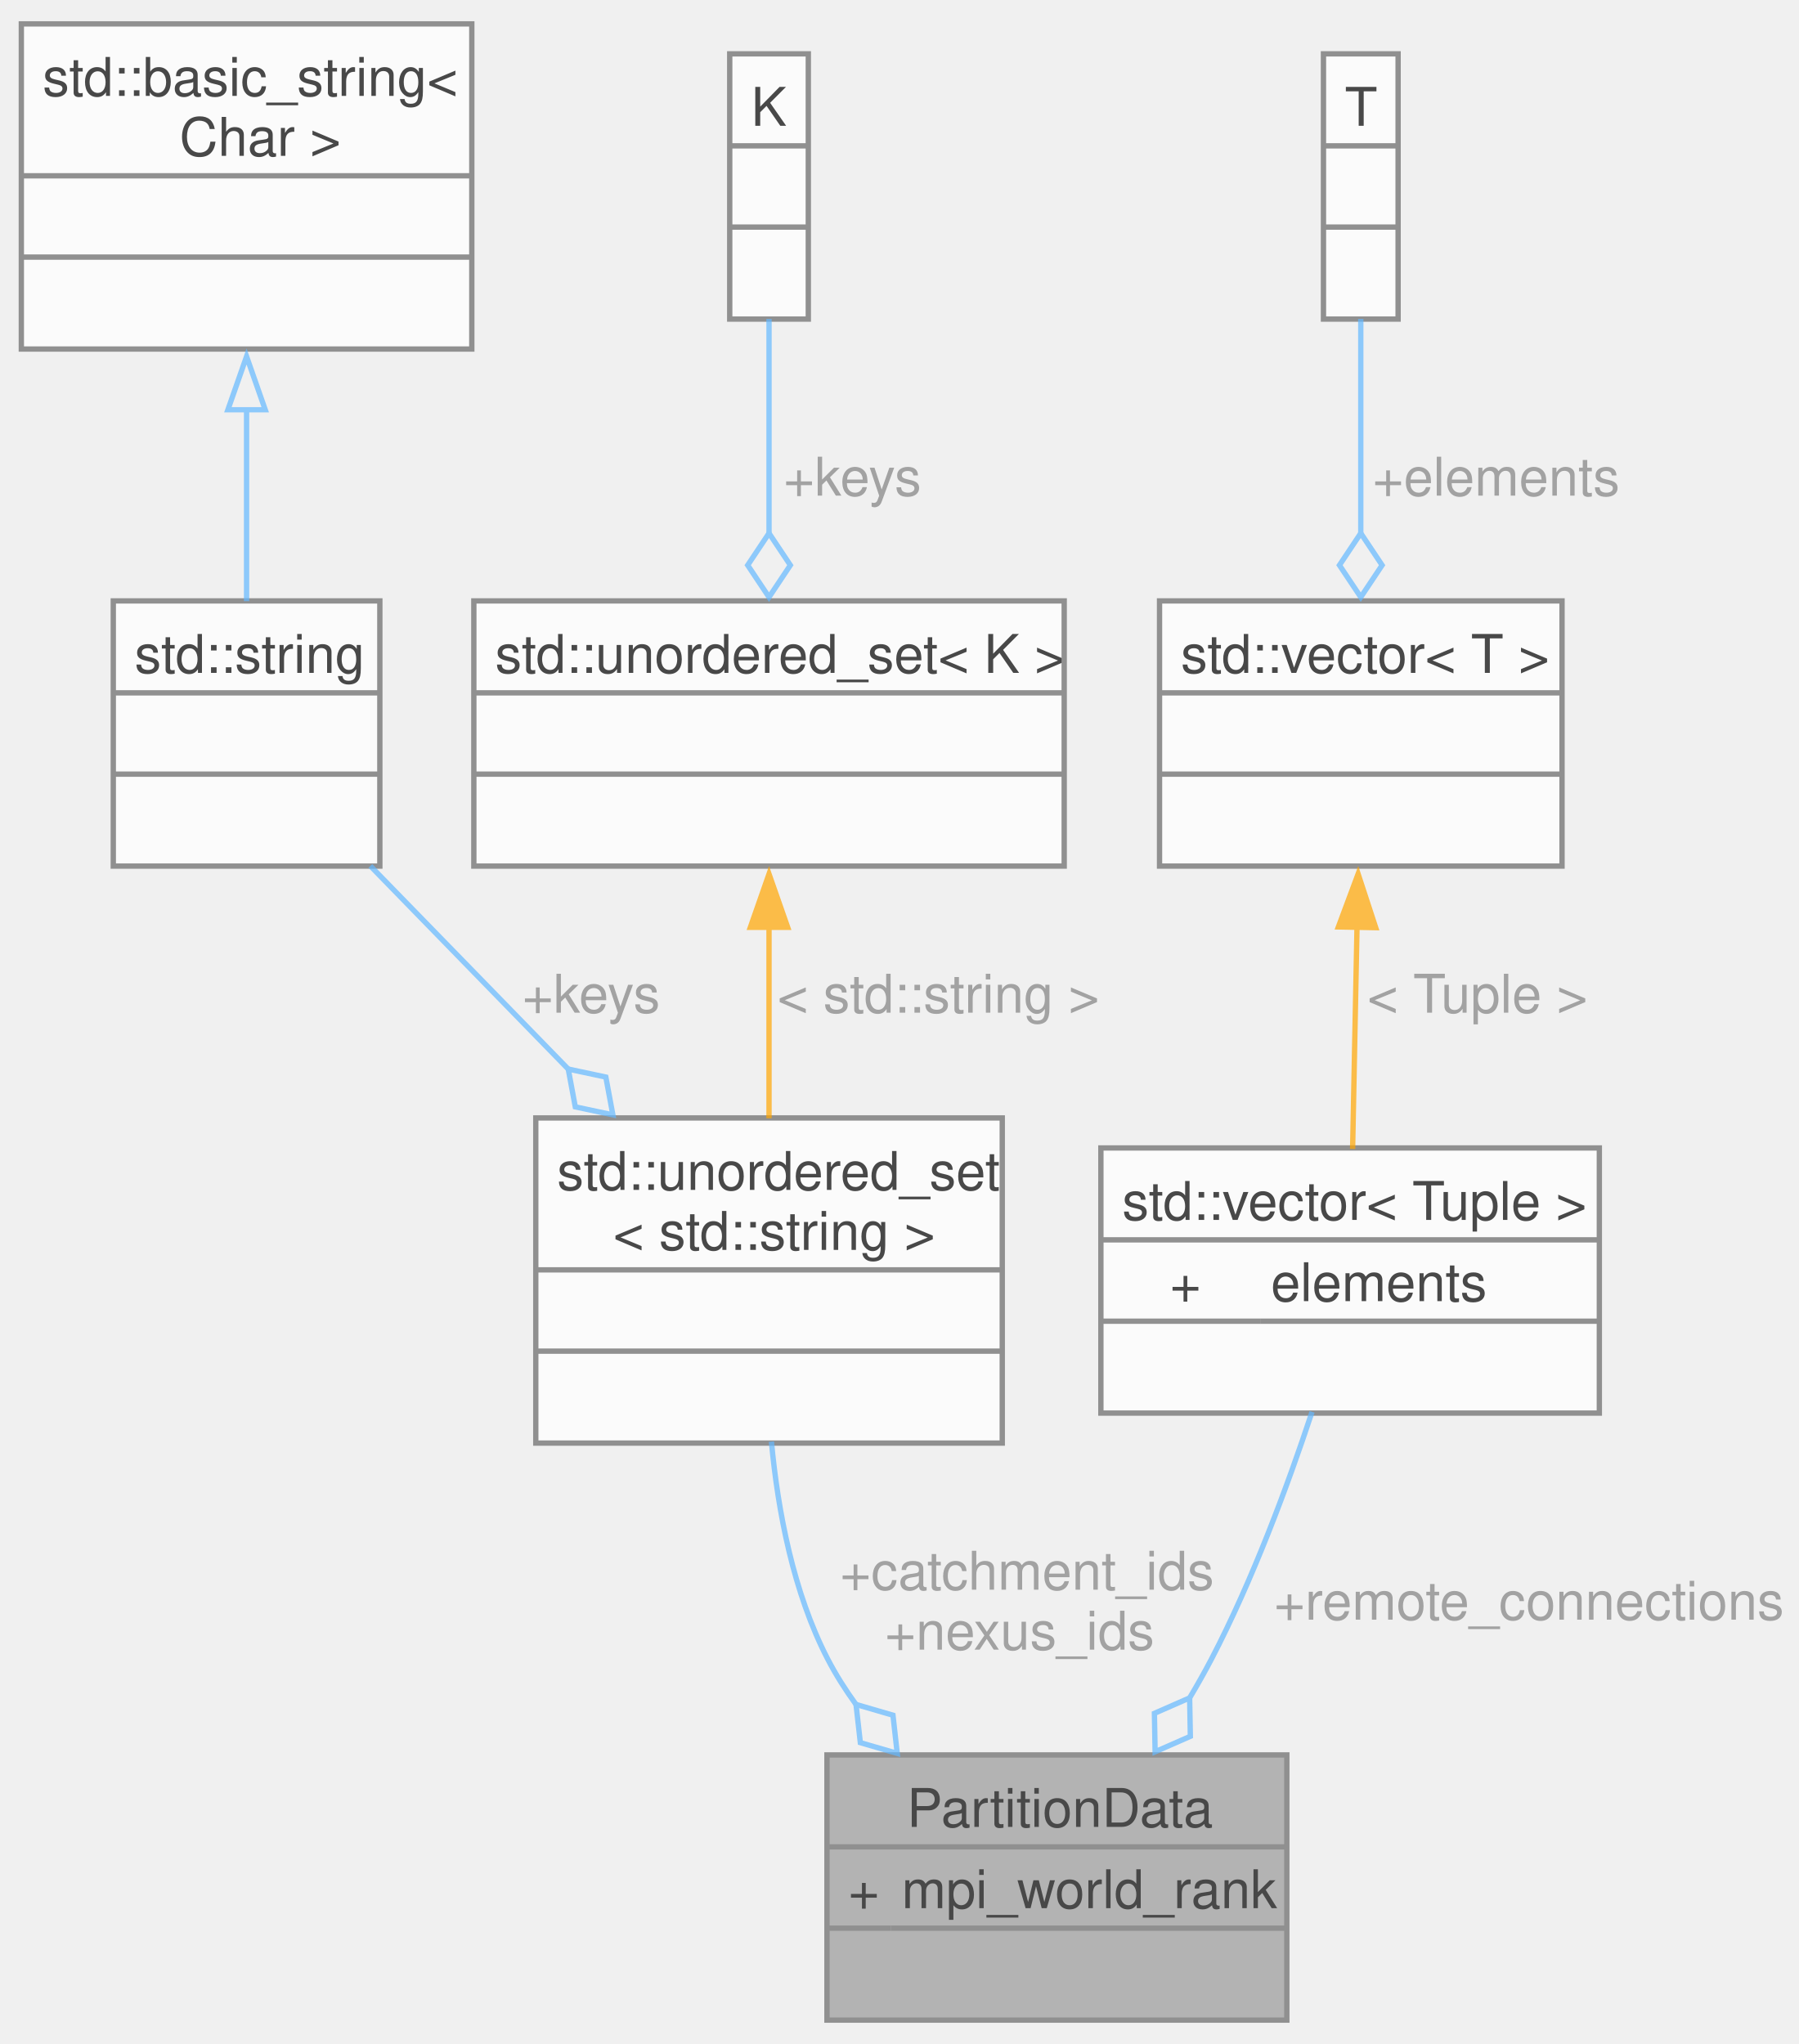
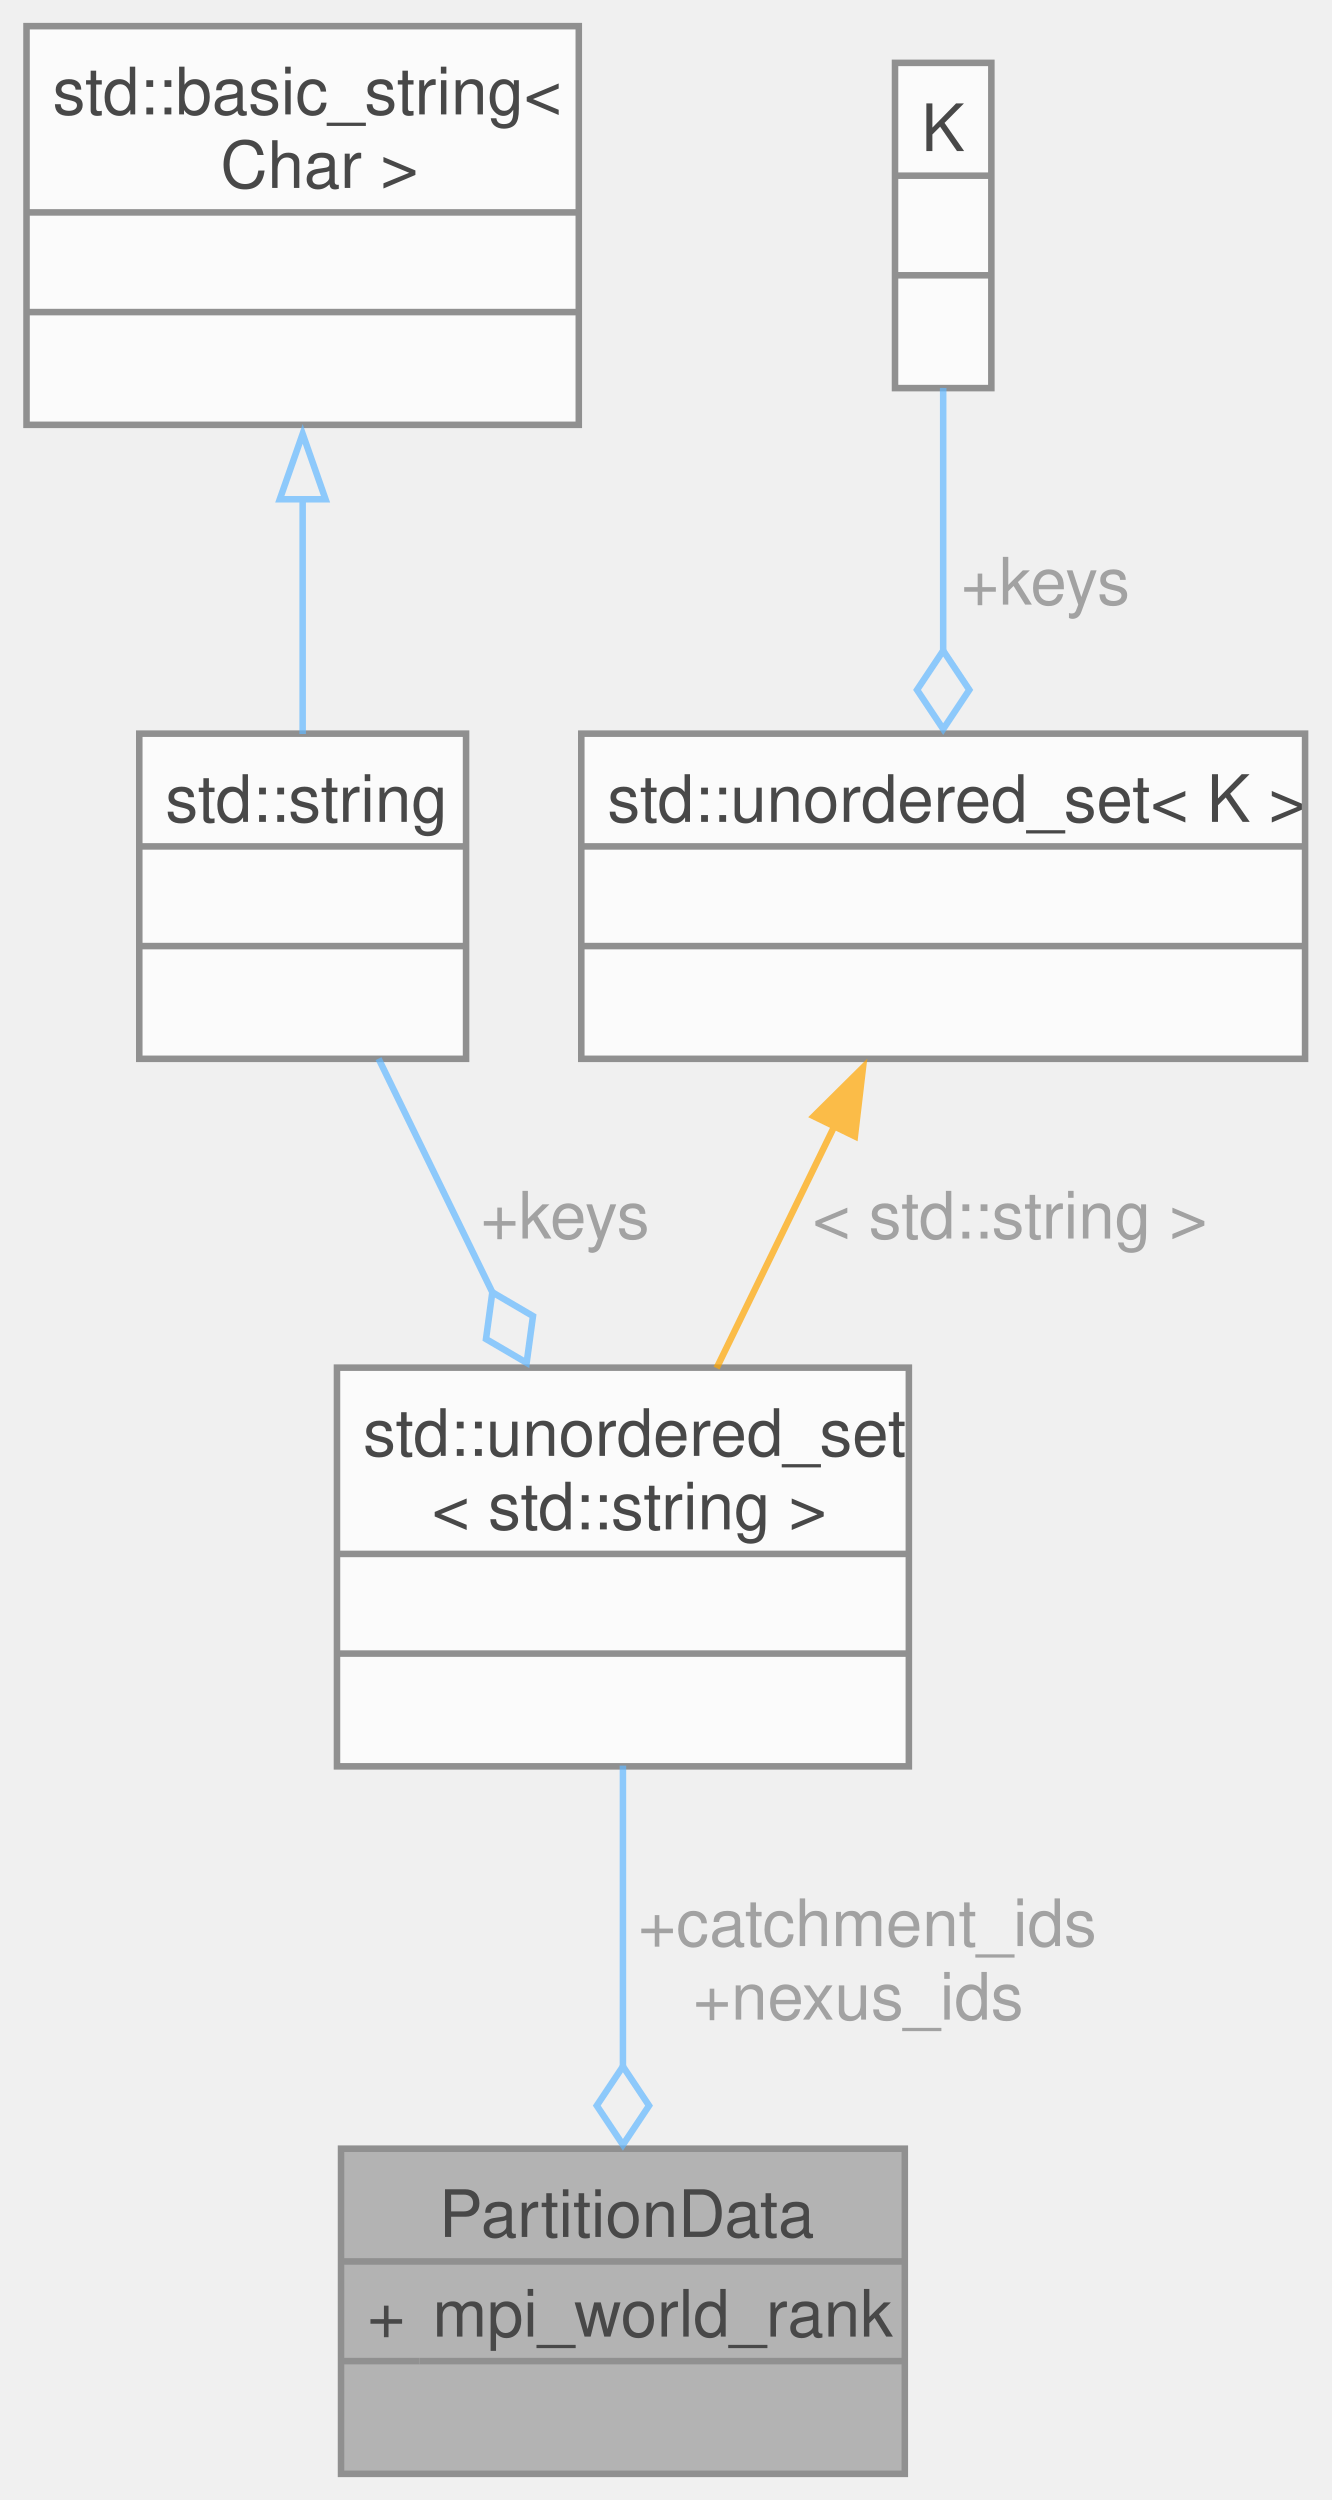
- <svg xmlns="http://www.w3.org/2000/svg" xmlns:xlink="http://www.w3.org/1999/xlink" width="337pt" height="383pt" viewBox="0.00 0.00 337.41 382.50">
+ <svg xmlns="http://www.w3.org/2000/svg" xmlns:xlink="http://www.w3.org/1999/xlink" width="204pt" height="383pt" viewBox="0.00 0.00 203.62 382.50">
  <svg id="main" version="1.1" xml:space="preserve">
    <style type="text/css">
.node, .edge {opacity: 0.7;}
.node.selected, .edge.selected {opacity: 1;}
.edge:hover path { stroke: red; }
.edge:hover polygon { stroke: red; fill: red; }
</style>
    <svg id="graph" class="graph">
      <g id="graph0" class="graph" transform="scale(1 1) rotate(0) translate(4 378.5)">
        <g id="Node000001" class="node">
          <g id="a_Node000001">
            <a xlink:title=" ">
-               <polygon fill="#999999" stroke="none" points="237.38,-49.75 151.12,-49.75 151.12,0 237.38,0 237.38,-49.75" />
-               <text text-anchor="start" x="166.12" y="-36.25" font-family="Helvetica,sans-Serif" font-size="10.00">PartitionData</text>
-               <text text-anchor="start" x="155.12" y="-21" font-family="Helvetica,sans-Serif" font-size="10.00">+</text>
-               <text text-anchor="start" x="165.12" y="-21" font-family="Helvetica,sans-Serif" font-size="10.00">mpi_world_rank</text>
-               <text text-anchor="start" x="192.75" y="-5.75" font-family="Helvetica,sans-Serif" font-size="10.00"> </text>
-               <polygon fill="#666666" stroke="#666666" points="151.12,-32.5 151.12,-32.5 237.38,-32.5 237.38,-32.5 151.12,-32.5" />
-               <polygon fill="#666666" stroke="#666666" points="151.12,-17.25 151.12,-17.25 163.12,-17.25 163.12,-17.25 151.12,-17.25" />
-               <polygon fill="#666666" stroke="#666666" points="163.12,-17.25 163.12,-17.25 237.38,-17.25 237.38,-17.25 163.12,-17.25" />
-               <polygon fill="none" stroke="#666666" points="151.12,0 151.12,-49.75 237.38,-49.75 237.38,0 151.12,0" />
+               <polygon fill="#999999" stroke="none" points="134.38,-49.75 48.12,-49.75 48.12,0 134.38,0 134.38,-49.75" />
+               <text text-anchor="start" x="63.12" y="-36.25" font-family="Helvetica,sans-Serif" font-size="10.00">PartitionData</text>
+               <text text-anchor="start" x="52.12" y="-21" font-family="Helvetica,sans-Serif" font-size="10.00">+</text>
+               <text text-anchor="start" x="62.12" y="-21" font-family="Helvetica,sans-Serif" font-size="10.00">mpi_world_rank</text>
+               <text text-anchor="start" x="89.75" y="-5.75" font-family="Helvetica,sans-Serif" font-size="10.00"> </text>
+               <polygon fill="#666666" stroke="#666666" points="48.12,-32.5 48.12,-32.5 134.38,-32.5 134.38,-32.5 48.12,-32.5" />
+               <polygon fill="#666666" stroke="#666666" points="48.12,-17.25 48.12,-17.25 60.12,-17.25 60.12,-17.25 48.12,-17.25" />
+               <polygon fill="#666666" stroke="#666666" points="60.12,-17.25 60.12,-17.25 134.38,-17.25 134.38,-17.25 60.12,-17.25" />
+               <polygon fill="none" stroke="#666666" points="48.12,0 48.12,-49.75 134.38,-49.75 134.38,0 48.12,0" />
            </a>
          </g>
        </g>
        <g id="Node000002" class="node">
          <g id="a_Node000002">
            <a xlink:title=" ">
-               <polygon fill="white" stroke="none" points="184,-169.25 96.5,-169.25 96.5,-108.25 184,-108.25 184,-169.25" />
-               <text text-anchor="start" x="100.5" y="-155.75" font-family="Helvetica,sans-Serif" font-size="10.00">std::unordered_set</text>
-               <text text-anchor="start" x="111" y="-144.5" font-family="Helvetica,sans-Serif" font-size="10.00">&lt; std::string &gt;</text>
-               <text text-anchor="start" x="138.75" y="-129.25" font-family="Helvetica,sans-Serif" font-size="10.00"> </text>
-               <text text-anchor="start" x="138.75" y="-114" font-family="Helvetica,sans-Serif" font-size="10.00"> </text>
-               <polygon fill="#666666" stroke="#666666" points="96.5,-140.75 96.5,-140.75 184,-140.75 184,-140.75 96.5,-140.75" />
-               <polygon fill="#666666" stroke="#666666" points="96.5,-125.5 96.5,-125.5 184,-125.5 184,-125.5 96.5,-125.5" />
-               <polygon fill="none" stroke="#666666" points="96.5,-108.25 96.5,-169.25 184,-169.25 184,-108.25 96.5,-108.25" />
+               <polygon fill="white" stroke="none" points="135,-169.25 47.5,-169.25 47.5,-108.25 135,-108.25 135,-169.25" />
+               <text text-anchor="start" x="51.5" y="-155.75" font-family="Helvetica,sans-Serif" font-size="10.00">std::unordered_set</text>
+               <text text-anchor="start" x="62" y="-144.5" font-family="Helvetica,sans-Serif" font-size="10.00">&lt; std::string &gt;</text>
+               <text text-anchor="start" x="89.75" y="-129.25" font-family="Helvetica,sans-Serif" font-size="10.00"> </text>
+               <text text-anchor="start" x="89.75" y="-114" font-family="Helvetica,sans-Serif" font-size="10.00"> </text>
+               <polygon fill="#666666" stroke="#666666" points="47.5,-140.75 47.5,-140.75 135,-140.75 135,-140.75 47.5,-140.75" />
+               <polygon fill="#666666" stroke="#666666" points="47.5,-125.5 47.5,-125.5 135,-125.5 135,-125.5 47.5,-125.5" />
+               <polygon fill="none" stroke="#666666" points="47.5,-108.25 47.5,-169.25 135,-169.25 135,-108.25 47.5,-108.25" />
            </a>
          </g>
        </g>
        <g id="edge1_Node000001_Node000002" class="edge">
          <g id="a_edge1_Node000001_Node000002">
            <a xlink:title=" ">
-               <path fill="none" stroke="#63b8ff" d="M140.7,-108.53C141.92,-95.45 144.81,-80.21 151.25,-67.75 152.76,-64.83 154.55,-62 156.52,-59.28" />
-               <polygon fill="none" stroke="#63b8ff" points="156.57,-59.22 157.38,-52.05 164.3,-50.04 163.5,-57.2 156.57,-59.22" />
+               <path fill="none" stroke="#63b8ff" d="M91.25,-108.36C91.25,-94.28 91.25,-77.28 91.25,-62.39" />
+               <polygon fill="none" stroke="#63b8ff" points="91.25,-62.34 87.25,-56.34 91.25,-50.34 95.25,-56.34 91.25,-62.34" />
            </a>
          </g>
-           <text text-anchor="middle" x="187.25" y="-80.75" font-family="Helvetica,sans-Serif" font-size="10.00" fill="grey"> +catchment_ids</text>
-           <text text-anchor="middle" x="187.25" y="-69.5" font-family="Helvetica,sans-Serif" font-size="10.00" fill="grey">+nexus_ids</text>
+           <text text-anchor="middle" x="127.25" y="-80.75" font-family="Helvetica,sans-Serif" font-size="10.00" fill="grey"> +catchment_ids</text>
+           <text text-anchor="middle" x="127.25" y="-69.5" font-family="Helvetica,sans-Serif" font-size="10.00" fill="grey">+nexus_ids</text>
        </g>
        <g id="Node000003" class="node">
          <g id="a_Node000003">
            <a xlink:title=" ">
              <polygon fill="white" stroke="none" points="67.25,-266.25 17.25,-266.25 17.25,-216.5 67.25,-216.5 67.25,-266.25" />
              <text text-anchor="start" x="21.25" y="-252.75" font-family="Helvetica,sans-Serif" font-size="10.00">std::string</text>
              <text text-anchor="start" x="40.75" y="-237.5" font-family="Helvetica,sans-Serif" font-size="10.00"> </text>
              <text text-anchor="start" x="40.75" y="-222.25" font-family="Helvetica,sans-Serif" font-size="10.00"> </text>
              <polygon fill="#666666" stroke="#666666" points="17.25,-249 17.25,-249 67.25,-249 67.25,-249 17.25,-249" />
              <polygon fill="#666666" stroke="#666666" points="17.25,-233.75 17.25,-233.75 67.25,-233.75 67.25,-233.75 17.25,-233.75" />
              <polygon fill="none" stroke="#666666" points="17.25,-216.5 17.25,-266.25 67.25,-266.25 67.25,-216.5 17.25,-216.5" />
            </a>
          </g>
        </g>
        <g id="edge2_Node000002_Node000003" class="edge">
          <g id="a_edge2_Node000002_Node000003">
            <a xlink:title=" ">
-               <path fill="none" stroke="#63b8ff" d="M65.47,-216.53C76.59,-205.12 90.17,-191.17 102.7,-178.3" />
-               <polygon fill="none" stroke="#63b8ff" points="102.59,-178.42 103.91,-171.33 110.96,-169.83 109.64,-176.92 102.59,-178.42" />
+               <path fill="none" stroke="#63b8ff" d="M53.86,-216.53C59.1,-205.78 65.42,-192.78 71.38,-180.56" />
+               <polygon fill="none" stroke="#63b8ff" points="71.27,-180.78 70.3,-173.63 76.52,-169.99 77.49,-177.14 71.27,-180.78" />
            </a>
          </g>
-           <text text-anchor="middle" x="105.5" y="-189" font-family="Helvetica,sans-Serif" font-size="10.00" fill="grey"> +keys</text>
+           <text text-anchor="middle" x="81" y="-189" font-family="Helvetica,sans-Serif" font-size="10.00" fill="grey"> +keys</text>
        </g>
        <g id="Node000004" class="node">
          <g id="a_Node000004">
            <a xlink:title=" ">
              <polygon fill="white" stroke="none" points="84.5,-374.5 0,-374.5 0,-313.5 84.5,-313.5 84.5,-374.5" />
              <text text-anchor="start" x="4" y="-361" font-family="Helvetica,sans-Serif" font-size="10.00">std::basic_string&lt;</text>
              <text text-anchor="start" x="26.88" y="-349.75" font-family="Helvetica,sans-Serif" font-size="10.00"> Char &gt;</text>
              <text text-anchor="start" x="40.75" y="-334.5" font-family="Helvetica,sans-Serif" font-size="10.00"> </text>
              <text text-anchor="start" x="40.75" y="-319.25" font-family="Helvetica,sans-Serif" font-size="10.00"> </text>
              <polygon fill="#666666" stroke="#666666" points="0,-346 0,-346 84.5,-346 84.5,-346 0,-346" />
              <polygon fill="#666666" stroke="#666666" points="0,-330.75 0,-330.75 84.5,-330.75 84.5,-330.75 0,-330.75" />
              <polygon fill="none" stroke="#666666" points="0,-313.5 0,-374.5 84.5,-374.5 84.5,-313.5 0,-313.5" />
            </a>
          </g>
        </g>
        <g id="edge3_Node000003_Node000004" class="edge">
          <g id="a_edge3_Node000003_Node000004">
            <a xlink:title=" ">
              <path fill="none" stroke="#63b8ff" d="M42.25,-302.23C42.25,-289.99 42.25,-276.97 42.25,-266.2" />
              <polygon fill="none" stroke="#63b8ff" points="38.75,-302.11 42.25,-312.11 45.75,-302.11 38.75,-302.11" />
            </a>
          </g>
        </g>
        <g id="Node000005" class="node">
          <g id="a_Node000005">
            <a xlink:title=" ">
              <polygon fill="white" stroke="none" points="195.62,-266.25 84.88,-266.25 84.88,-216.5 195.62,-216.5 195.62,-266.25" />
              <text text-anchor="start" x="88.88" y="-252.75" font-family="Helvetica,sans-Serif" font-size="10.00">std::unordered_set&lt; K &gt;</text>
              <text text-anchor="start" x="138.75" y="-237.5" font-family="Helvetica,sans-Serif" font-size="10.00"> </text>
              <text text-anchor="start" x="138.75" y="-222.25" font-family="Helvetica,sans-Serif" font-size="10.00"> </text>
              <polygon fill="#666666" stroke="#666666" points="84.88,-249 84.88,-249 195.62,-249 195.62,-249 84.88,-249" />
              <polygon fill="#666666" stroke="#666666" points="84.88,-233.75 84.88,-233.75 195.62,-233.75 195.62,-233.75 84.88,-233.75" />
              <polygon fill="none" stroke="#666666" points="84.88,-216.5 84.88,-266.25 195.62,-266.25 195.62,-216.5 84.88,-216.5" />
            </a>
          </g>
        </g>
        <g id="edge4_Node000002_Node000005" class="edge">
          <g id="a_edge4_Node000002_Node000005">
            <a xlink:title=" ">
-               <path fill="none" stroke="orange" d="M140.25,-205.27C140.25,-193.49 140.25,-180.48 140.25,-169.18" />
-               <polygon fill="orange" stroke="orange" points="136.75,-205.01 140.25,-215.01 143.75,-205.01 136.75,-205.01" />
+               <path fill="none" stroke="orange" d="M123.69,-206.37C117.81,-194.3 111.26,-180.83 105.58,-169.18" />
+               <polygon fill="orange" stroke="orange" points="120.45,-207.71 127.98,-215.17 126.74,-204.64 120.45,-207.71" />
            </a>
          </g>
-           <text text-anchor="middle" x="170.62" y="-189" font-family="Helvetica,sans-Serif" font-size="10.00" fill="grey"> &lt; std::string &gt;</text>
+           <text text-anchor="middle" x="149.06" y="-189" font-family="Helvetica,sans-Serif" font-size="10.00" fill="grey"> &lt; std::string &gt;</text>
        </g>
        <g id="Node000006" class="node">
          <g id="a_Node000006">
            <a xlink:title=" ">
              <polygon fill="white" stroke="none" points="147.62,-368.88 132.88,-368.88 132.88,-319.12 147.62,-319.12 147.62,-368.88" />
              <text text-anchor="start" x="136.88" y="-355.38" font-family="Helvetica,sans-Serif" font-size="10.00">K</text>
              <text text-anchor="start" x="138.75" y="-340.12" font-family="Helvetica,sans-Serif" font-size="10.00"> </text>
              <text text-anchor="start" x="138.75" y="-324.88" font-family="Helvetica,sans-Serif" font-size="10.00"> </text>
              <polygon fill="#666666" stroke="#666666" points="132.88,-351.62 132.88,-351.62 147.62,-351.62 147.62,-351.62 132.88,-351.62" />
              <polygon fill="#666666" stroke="#666666" points="132.88,-336.38 132.88,-336.38 147.62,-336.38 147.62,-336.38 132.88,-336.38" />
              <polygon fill="none" stroke="#666666" points="132.88,-319.12 132.88,-368.88 147.62,-368.88 147.62,-319.12 132.88,-319.12" />
            </a>
          </g>
        </g>
        <g id="edge5_Node000005_Node000006" class="edge">
          <g id="a_edge5_Node000005_Node000006">
            <a xlink:title=" ">
              <path fill="none" stroke="#63b8ff" d="M140.25,-319.15C140.25,-307.12 140.25,-292.27 140.25,-278.84" />
              <polygon fill="none" stroke="#63b8ff" points="140.25,-278.95 136.25,-272.95 140.25,-266.95 144.25,-272.95 140.25,-278.95" />
            </a>
          </g>
          <text text-anchor="middle" x="154.5" y="-286" font-family="Helvetica,sans-Serif" font-size="10.00" fill="grey"> +keys</text>
        </g>
-         <g id="Node000007" class="node">
-           <g id="a_Node000007">
-             <a xlink:title=" ">
-               <polygon fill="white" stroke="none" points="296,-163.62 202.5,-163.62 202.5,-113.88 296,-113.88 296,-163.62" />
-               <text text-anchor="start" x="206.5" y="-150.12" font-family="Helvetica,sans-Serif" font-size="10.00">std::vector&lt; Tuple &gt;</text>
-               <text text-anchor="start" x="215.44" y="-134.88" font-family="Helvetica,sans-Serif" font-size="10.00">+</text>
-               <text text-anchor="start" x="234.38" y="-134.88" font-family="Helvetica,sans-Serif" font-size="10.00">elements</text>
-               <text text-anchor="start" x="247.75" y="-119.62" font-family="Helvetica,sans-Serif" font-size="10.00"> </text>
-               <polygon fill="#666666" stroke="#666666" points="202.5,-146.38 202.5,-146.38 296,-146.38 296,-146.38 202.5,-146.38" />
-               <polygon fill="#666666" stroke="#666666" points="202.5,-131.12 202.5,-131.12 232.38,-131.12 232.38,-131.12 202.5,-131.12" />
-               <polygon fill="#666666" stroke="#666666" points="232.38,-131.12 232.38,-131.12 296,-131.12 296,-131.12 232.38,-131.12" />
-               <polygon fill="none" stroke="#666666" points="202.5,-113.88 202.5,-163.62 296,-163.62 296,-113.88 202.5,-113.88" />
-             </a>
-           </g>
-         </g>
-         <g id="edge6_Node000001_Node000007" class="edge">
-           <g id="a_edge6_Node000001_Node000007">
-             <a xlink:title=" ">
-               <path fill="none" stroke="#63b8ff" d="M242.11,-114.11C237.52,-100.24 230.98,-82.58 223.25,-67.75 222,-65.36 220.64,-62.95 219.21,-60.55" />
-               <polygon fill="none" stroke="#63b8ff" points="219.15,-60.45 212.54,-57.55 212.67,-50.34 219.28,-53.24 219.15,-60.45" />
-             </a>
-           </g>
-           <text text-anchor="middle" x="281.41" y="-75.12" font-family="Helvetica,sans-Serif" font-size="10.00" fill="grey"> +remote_connections</text>
-         </g>
-         <g id="Node000008" class="node">
-           <g id="a_Node000008">
-             <a xlink:title=" ">
-               <polygon fill="white" stroke="none" points="289,-266.25 213.5,-266.25 213.5,-216.5 289,-216.5 289,-266.25" />
-               <text text-anchor="start" x="217.5" y="-252.75" font-family="Helvetica,sans-Serif" font-size="10.00">std::vector&lt; T &gt;</text>
-               <text text-anchor="start" x="249.75" y="-237.5" font-family="Helvetica,sans-Serif" font-size="10.00"> </text>
-               <text text-anchor="start" x="249.75" y="-222.25" font-family="Helvetica,sans-Serif" font-size="10.00"> </text>
-               <polygon fill="#666666" stroke="#666666" points="213.5,-249 213.5,-249 289,-249 289,-249 213.5,-249" />
-               <polygon fill="#666666" stroke="#666666" points="213.5,-233.75 213.5,-233.75 289,-233.75 289,-233.75 213.5,-233.75" />
-               <polygon fill="none" stroke="#666666" points="213.5,-216.5 213.5,-266.25 289,-266.25 289,-216.5 213.5,-216.5" />
-             </a>
-           </g>
-         </g>
-         <g id="edge7_Node000007_Node000008" class="edge">
-           <g id="a_edge7_Node000007_Node000008">
-             <a xlink:title=" ">
-               <path fill="none" stroke="orange" d="M250.55,-205.39C250.28,-191.52 249.97,-175.93 249.72,-163.43" />
-               <polygon fill="orange" stroke="orange" points="247.05,-205.09 250.75,-215.02 254.05,-204.95 247.05,-205.09" />
-             </a>
-           </g>
-           <text text-anchor="middle" x="271.74" y="-189" font-family="Helvetica,sans-Serif" font-size="10.00" fill="grey"> &lt; Tuple &gt;</text>
-         </g>
-         <g id="Node000009" class="node">
-           <g id="a_Node000009">
-             <a xlink:title=" ">
-               <polygon fill="white" stroke="none" points="258.25,-368.88 244.25,-368.88 244.25,-319.12 258.25,-319.12 258.25,-368.88" />
-               <text text-anchor="start" x="248.25" y="-355.38" font-family="Helvetica,sans-Serif" font-size="10.00">T</text>
-               <text text-anchor="start" x="249.75" y="-340.12" font-family="Helvetica,sans-Serif" font-size="10.00"> </text>
-               <text text-anchor="start" x="249.75" y="-324.88" font-family="Helvetica,sans-Serif" font-size="10.00"> </text>
-               <polygon fill="#666666" stroke="#666666" points="244.25,-351.62 244.25,-351.62 258.25,-351.62 258.25,-351.62 244.25,-351.62" />
-               <polygon fill="#666666" stroke="#666666" points="244.25,-336.38 244.25,-336.38 258.25,-336.38 258.25,-336.38 244.25,-336.38" />
-               <polygon fill="none" stroke="#666666" points="244.25,-319.12 244.25,-368.88 258.25,-368.88 258.25,-319.12 244.25,-319.12" />
-             </a>
-           </g>
-         </g>
-         <g id="edge8_Node000008_Node000009" class="edge">
-           <g id="a_edge8_Node000008_Node000009">
-             <a xlink:title=" ">
-               <path fill="none" stroke="#63b8ff" d="M251.25,-319.15C251.25,-307.12 251.25,-292.27 251.25,-278.84" />
-               <polygon fill="none" stroke="#63b8ff" points="251.25,-278.95 247.25,-272.95 251.25,-266.95 255.25,-272.95 251.25,-278.95" />
-             </a>
-           </g>
-           <text text-anchor="middle" x="275.25" y="-286" font-family="Helvetica,sans-Serif" font-size="10.00" fill="grey"> +elements</text>
-         </g>
      </g>
    </svg>
  </svg>
  <style type="text/css">

[data-mouse-over-selected='false'] { opacity: 0.7; }
[data-mouse-over-selected='true']  { opacity: 1.0; }

</style>
</svg>
